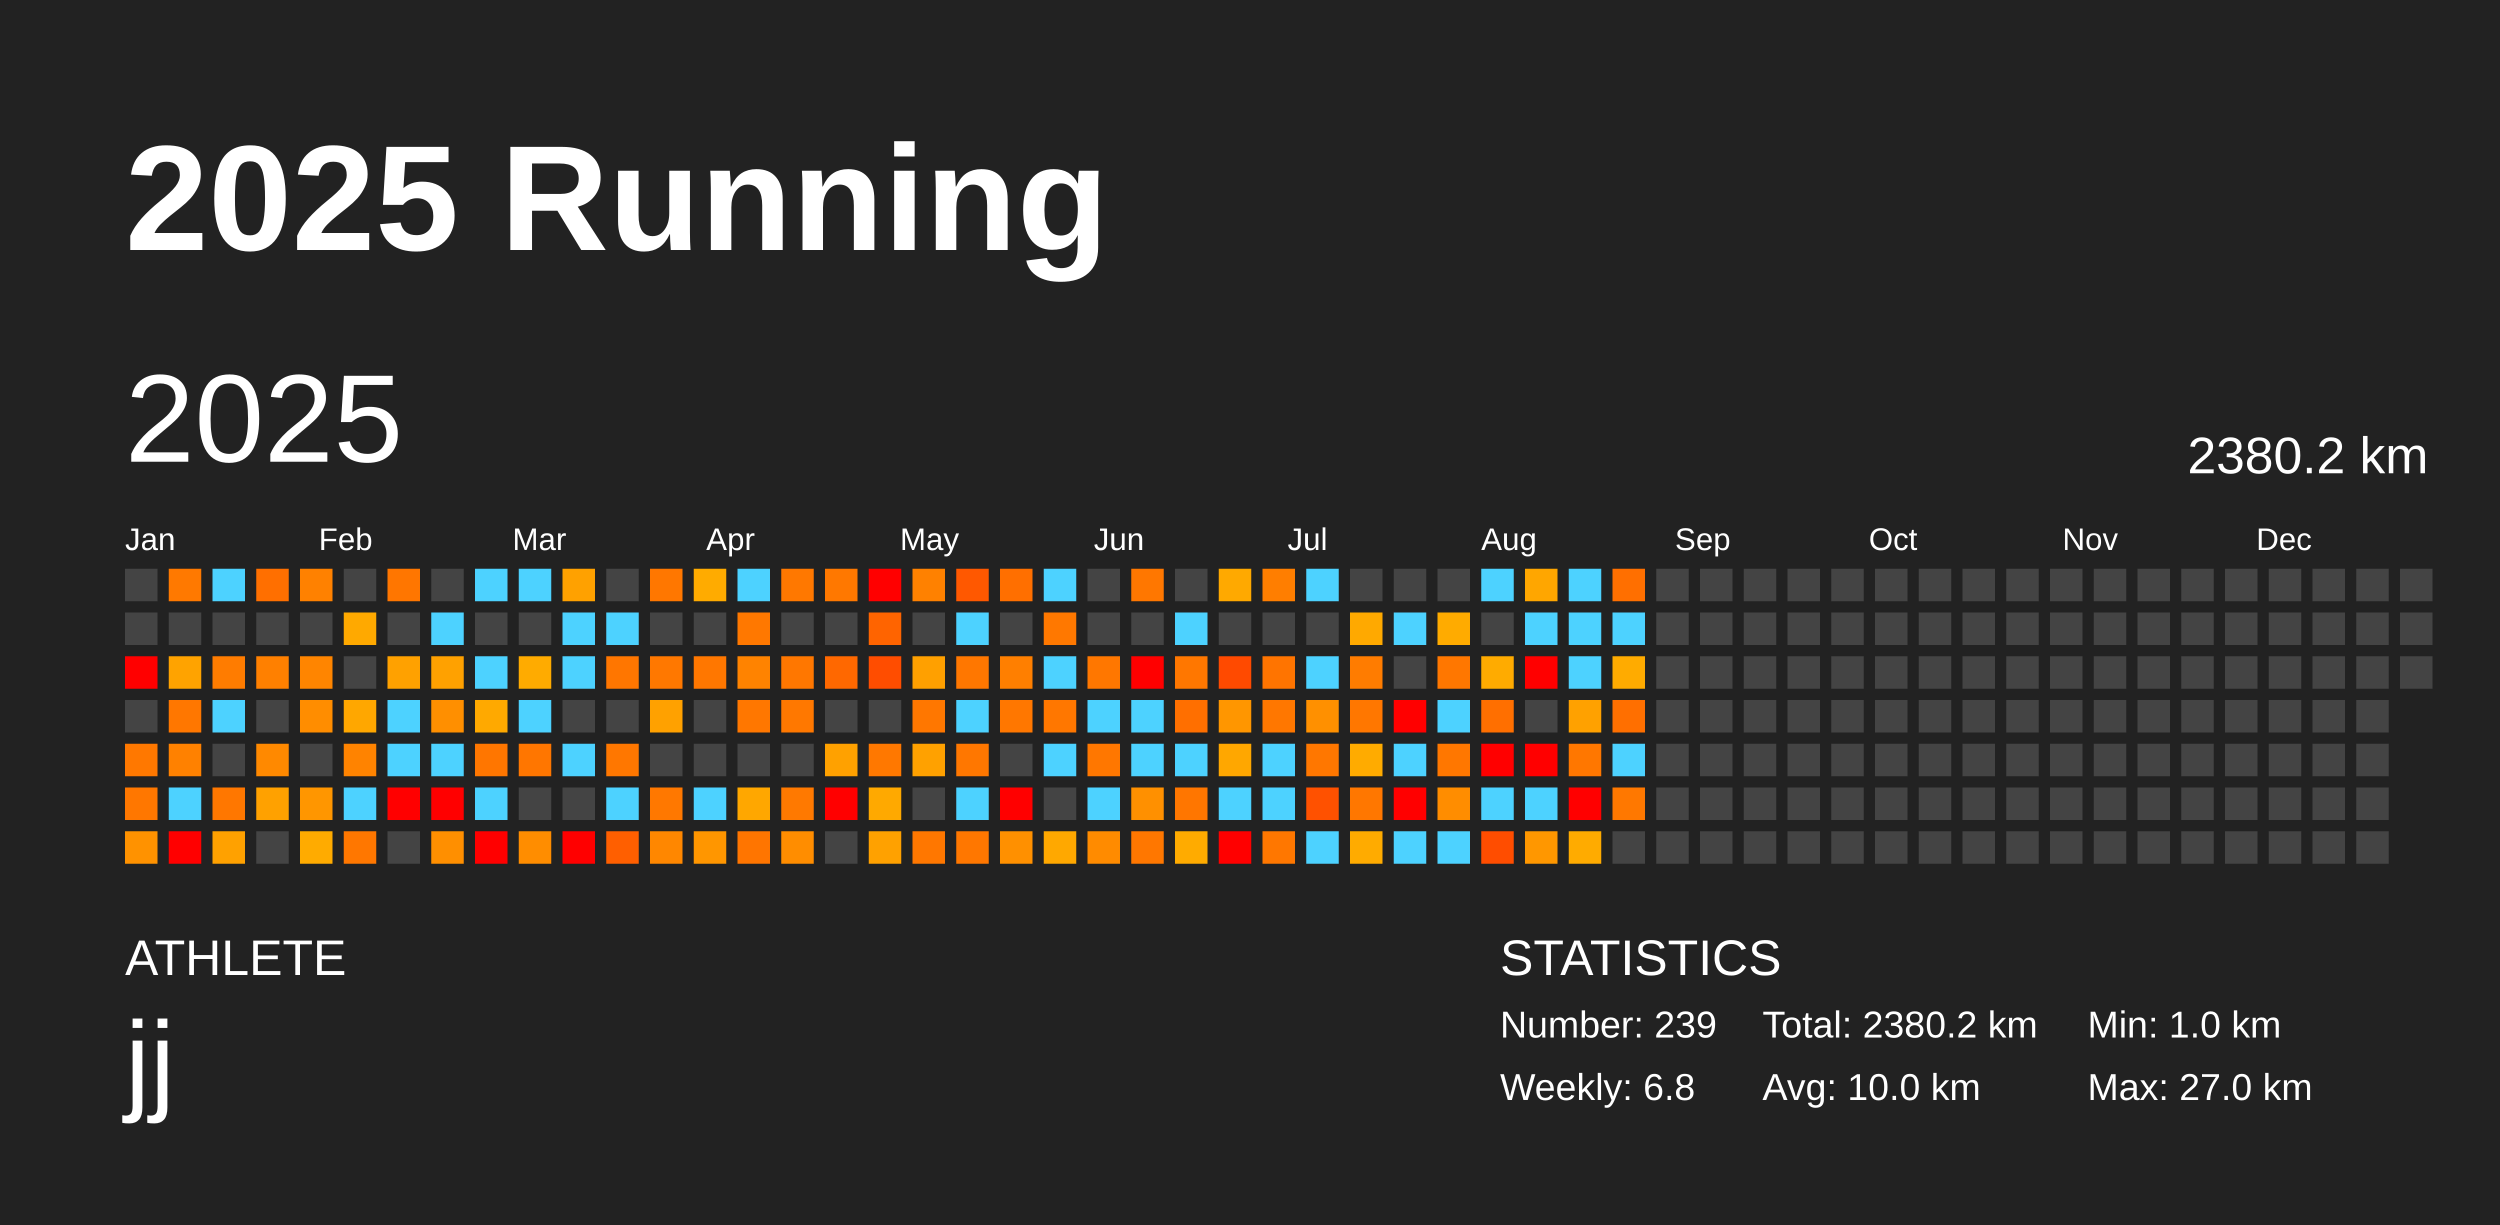
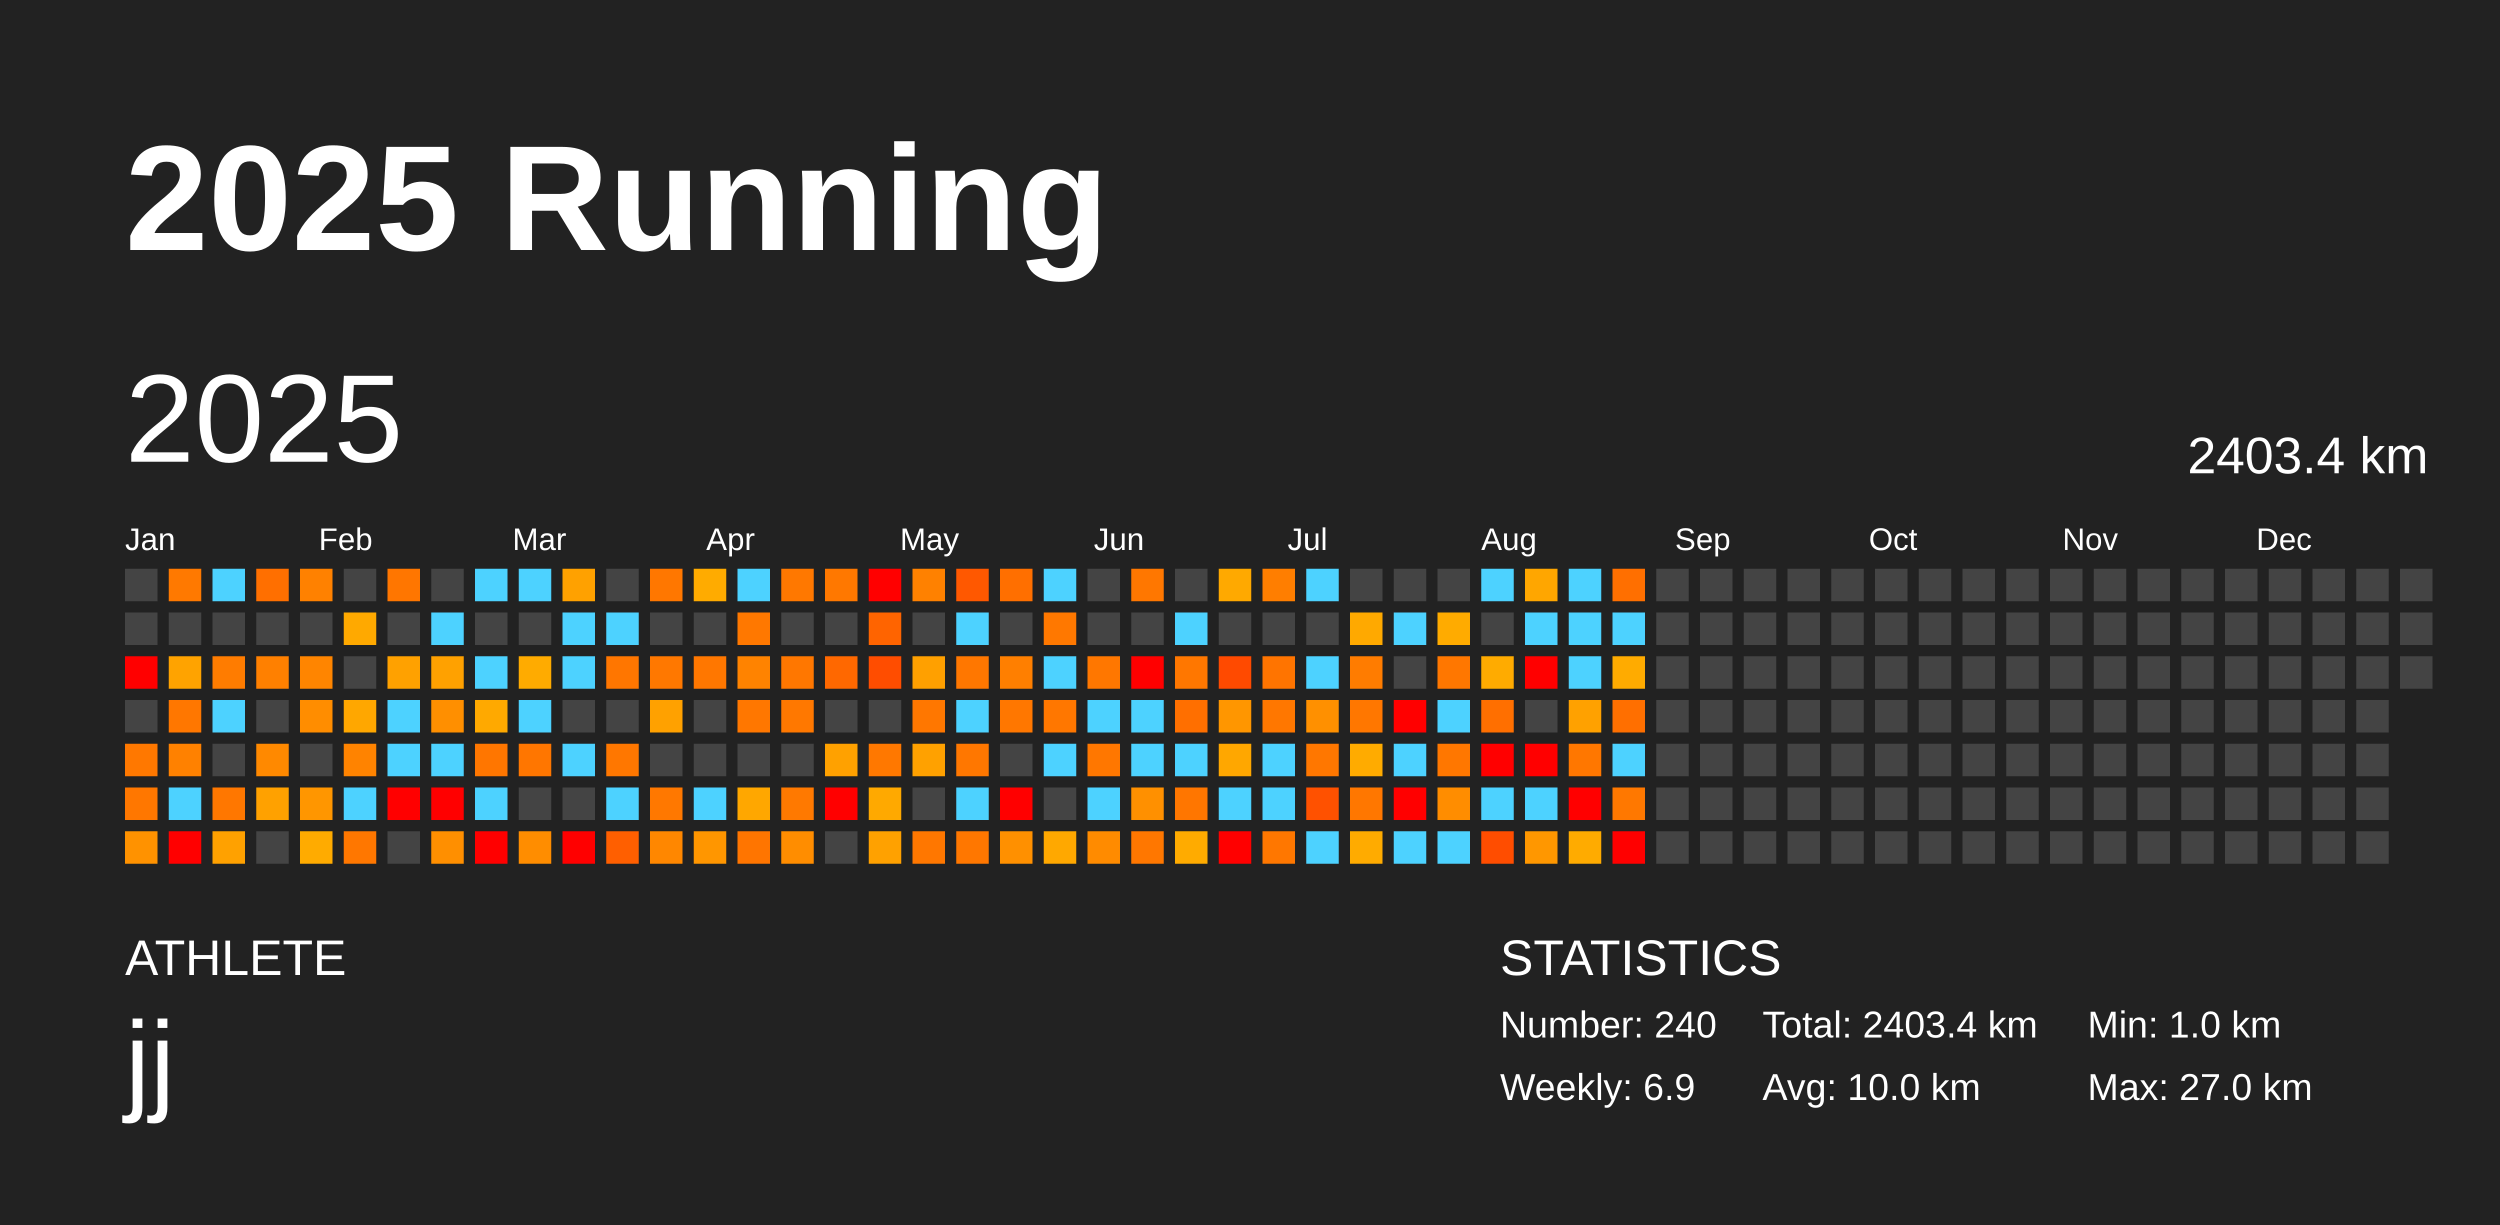
<svg xmlns="http://www.w3.org/2000/svg" baseProfile="full" height="98mm" version="1.1" viewBox="0,0,200,98" width="200mm">
  <defs />
  <rect fill="#222222" height="98" width="200" x="0" y="0" />
  <text fill="#FFFFFF" style="font-size:12px; font-family:Arial; font-weight:bold;" x="10" y="20">2025 Running</text>
  <text fill="#FFFFFF" style="font-size:4px; font-family:Arial" x="10" y="78">ATHLETE</text>
  <text fill="#FFFFFF" style="font-size:9px; font-family:Arial" x="10" y="88">jj</text>
  <text fill="#FFFFFF" style="font-size:4px; font-family:Arial" x="120" y="78">STATISTICS</text>
-   <text fill="#FFFFFF" style="font-size:3px; font-family:Arial" x="120" y="83">Number: 239</text>
-   <text fill="#FFFFFF" style="font-size:3px; font-family:Arial" x="120" y="88">Weekly: 6.8</text>
-   <text fill="#FFFFFF" style="font-size:3px; font-family:Arial" x="141" y="83">Total: 2380.2 km</text>
+   <text fill="#FFFFFF" style="font-size:3px; font-family:Arial" x="120" y="83">Number: 240</text>
+   <text fill="#FFFFFF" style="font-size:3px; font-family:Arial" x="120" y="88">Weekly: 6.9</text>
+   <text fill="#FFFFFF" style="font-size:3px; font-family:Arial" x="141" y="83">Total: 2403.4 km</text>
  <text fill="#FFFFFF" style="font-size:3px; font-family:Arial" x="141" y="88">Avg: 10.0 km</text>
  <text fill="#FFFFFF" style="font-size:3px; font-family:Arial" x="167" y="83">Min: 1.0 km</text>
  <text fill="#FFFFFF" style="font-size:3px; font-family:Arial" x="167" y="88">Max: 27.0 km</text>
  <text dominant-baseline="hanging" fill="#FFFFFF" style="font-size:10.0px; font-family:Arial;" x="10" y="30">2025</text>
-   <text dominant-baseline="hanging" fill="#FFFFFF" style="font-size:4.125px; font-family:Arial;" x="175" y="35">2380.2 km</text>
+   <text dominant-baseline="hanging" fill="#FFFFFF" style="font-size:4.125px; font-family:Arial;" x="175" y="35">2403.4 km</text>
  <text fill="#FFFFFF" style="font-size:2.5px; font-family:Arial" x="10.0" y="44">Jan</text>
  <text fill="#FFFFFF" style="font-size:2.5px; font-family:Arial" x="25.5" y="44">Feb</text>
  <text fill="#FFFFFF" style="font-size:2.5px; font-family:Arial" x="41.0" y="44">Mar</text>
  <text fill="#FFFFFF" style="font-size:2.5px; font-family:Arial" x="56.5" y="44">Apr</text>
  <text fill="#FFFFFF" style="font-size:2.5px; font-family:Arial" x="72.0" y="44">May</text>
  <text fill="#FFFFFF" style="font-size:2.5px; font-family:Arial" x="87.5" y="44">Jun</text>
  <text fill="#FFFFFF" style="font-size:2.5px; font-family:Arial" x="103.0" y="44">Jul</text>
  <text fill="#FFFFFF" style="font-size:2.5px; font-family:Arial" x="118.5" y="44">Aug</text>
  <text fill="#FFFFFF" style="font-size:2.5px; font-family:Arial" x="134.0" y="44">Sep</text>
  <text fill="#FFFFFF" style="font-size:2.5px; font-family:Arial" x="149.5" y="44">Oct</text>
  <text fill="#FFFFFF" style="font-size:2.5px; font-family:Arial" x="165.0" y="44">Nov</text>
  <text fill="#FFFFFF" style="font-size:2.5px; font-family:Arial" x="180.5" y="44">Dec</text>
  <rect fill="#444444" height="2.6" width="2.6" x="10.0" y="45.5" />
  <rect fill="#444444" height="2.6" width="2.6" x="10.0" y="49.0" />
  <rect fill="red" height="2.6" width="2.6" x="10.0" y="52.5" />
  <rect fill="#444444" height="2.6" width="2.6" x="10.0" y="56.0" />
  <rect fill="#ff7800" height="2.6" width="2.6" x="10.0" y="59.5" />
  <rect fill="#ff7700" height="2.6" width="2.6" x="10.0" y="63.0" />
  <rect fill="#ff9200" height="2.6" width="2.6" x="10.0" y="66.5" />
  <rect fill="#ff7900" height="2.6" width="2.6" x="13.5" y="45.5" />
  <rect fill="#444444" height="2.6" width="2.6" x="13.5" y="49.0" />
  <rect fill="#ffa300" height="2.6" width="2.6" x="13.5" y="52.5" />
  <rect fill="#ff7700" height="2.6" width="2.6" x="13.5" y="56.0" />
  <rect fill="#ff8100" height="2.6" width="2.6" x="13.5" y="59.5" />
  <rect fill="#4dd2ff" height="2.6" width="2.6" x="13.5" y="63.0" />
  <rect fill="red" height="2.6" width="2.6" x="13.5" y="66.5" />
  <rect fill="#4dd2ff" height="2.6" width="2.6" x="17.0" y="45.5" />
  <rect fill="#444444" height="2.6" width="2.6" x="17.0" y="49.0" />
  <rect fill="#ff7c00" height="2.6" width="2.6" x="17.0" y="52.5" />
  <rect fill="#4dd2ff" height="2.6" width="2.6" x="17.0" y="56.0" />
  <rect fill="#444444" height="2.6" width="2.6" x="17.0" y="59.5" />
  <rect fill="#ff7700" height="2.6" width="2.6" x="17.0" y="63.0" />
  <rect fill="#ffa100" height="2.6" width="2.6" x="17.0" y="66.5" />
  <rect fill="#ff6f00" height="2.6" width="2.6" x="20.5" y="45.5" />
  <rect fill="#444444" height="2.6" width="2.6" x="20.5" y="49.0" />
  <rect fill="#ff8000" height="2.6" width="2.6" x="20.5" y="52.5" />
  <rect fill="#444444" height="2.6" width="2.6" x="20.5" y="56.0" />
  <rect fill="#ff8900" height="2.6" width="2.6" x="20.5" y="59.5" />
  <rect fill="#ffa100" height="2.6" width="2.6" x="20.5" y="63.0" />
  <rect fill="#444444" height="2.6" width="2.6" x="20.5" y="66.5" />
  <rect fill="#ff8100" height="2.6" width="2.6" x="24.0" y="45.5" />
  <rect fill="#444444" height="2.6" width="2.6" x="24.0" y="49.0" />
  <rect fill="#ff8500" height="2.6" width="2.6" x="24.0" y="52.5" />
  <rect fill="#ff8d00" height="2.6" width="2.6" x="24.0" y="56.0" />
  <rect fill="#444444" height="2.6" width="2.6" x="24.0" y="59.5" />
  <rect fill="#ff9600" height="2.6" width="2.6" x="24.0" y="63.0" />
  <rect fill="#ffab00" height="2.6" width="2.6" x="24.0" y="66.5" />
  <rect fill="#444444" height="2.6" width="2.6" x="27.5" y="45.5" />
  <rect fill="#ffa900" height="2.6" width="2.6" x="27.5" y="49.0" />
  <rect fill="#444444" height="2.6" width="2.6" x="27.5" y="52.5" />
  <rect fill="#ffa700" height="2.6" width="2.6" x="27.5" y="56.0" />
  <rect fill="#ff8300" height="2.6" width="2.6" x="27.5" y="59.5" />
  <rect fill="#4dd2ff" height="2.6" width="2.6" x="27.5" y="63.0" />
  <rect fill="#ff7700" height="2.6" width="2.6" x="27.5" y="66.5" />
  <rect fill="#ff7600" height="2.6" width="2.6" x="31.0" y="45.5" />
  <rect fill="#444444" height="2.6" width="2.6" x="31.0" y="49.0" />
  <rect fill="#ffa100" height="2.6" width="2.6" x="31.0" y="52.5" />
  <rect fill="#4dd2ff" height="2.6" width="2.6" x="31.0" y="56.0" />
  <rect fill="#4dd2ff" height="2.6" width="2.6" x="31.0" y="59.5" />
  <rect fill="red" height="2.6" width="2.6" x="31.0" y="63.0" />
  <rect fill="#444444" height="2.6" width="2.6" x="31.0" y="66.5" />
  <rect fill="#444444" height="2.6" width="2.6" x="34.5" y="45.5" />
  <rect fill="#4dd2ff" height="2.6" width="2.6" x="34.5" y="49.0" />
  <rect fill="#ffa100" height="2.6" width="2.6" x="34.5" y="52.5" />
  <rect fill="#ff8f00" height="2.6" width="2.6" x="34.5" y="56.0" />
  <rect fill="#4dd2ff" height="2.6" width="2.6" x="34.5" y="59.5" />
  <rect fill="red" height="2.6" width="2.6" x="34.5" y="63.0" />
  <rect fill="#ff8f00" height="2.6" width="2.6" x="34.5" y="66.5" />
  <rect fill="#4dd2ff" height="2.6" width="2.6" x="38.0" y="45.5" />
  <rect fill="#444444" height="2.6" width="2.6" x="38.0" y="49.0" />
  <rect fill="#4dd2ff" height="2.6" width="2.6" x="38.0" y="52.5" />
  <rect fill="#ffa900" height="2.6" width="2.6" x="38.0" y="56.0" />
  <rect fill="#ff7600" height="2.6" width="2.6" x="38.0" y="59.5" />
  <rect fill="#4dd2ff" height="2.6" width="2.6" x="38.0" y="63.0" />
  <rect fill="red" height="2.6" width="2.6" x="38.0" y="66.5" />
  <rect fill="#4dd2ff" height="2.6" width="2.6" x="41.5" y="45.5" />
  <rect fill="#444444" height="2.6" width="2.6" x="41.5" y="49.0" />
  <rect fill="#ffab00" height="2.6" width="2.6" x="41.5" y="52.5" />
  <rect fill="#4dd2ff" height="2.6" width="2.6" x="41.5" y="56.0" />
  <rect fill="#ff7600" height="2.6" width="2.6" x="41.5" y="59.5" />
  <rect fill="#444444" height="2.6" width="2.6" x="41.5" y="63.0" />
  <rect fill="#ff8d00" height="2.6" width="2.6" x="41.5" y="66.5" />
  <rect fill="#ffa100" height="2.6" width="2.6" x="45.0" y="45.5" />
  <rect fill="#4dd2ff" height="2.6" width="2.6" x="45.0" y="49.0" />
  <rect fill="#4dd2ff" height="2.6" width="2.6" x="45.0" y="52.5" />
  <rect fill="#444444" height="2.6" width="2.6" x="45.0" y="56.0" />
  <rect fill="#4dd2ff" height="2.6" width="2.6" x="45.0" y="59.5" />
  <rect fill="#444444" height="2.6" width="2.6" x="45.0" y="63.0" />
  <rect fill="red" height="2.6" width="2.6" x="45.0" y="66.5" />
  <rect fill="#444444" height="2.6" width="2.6" x="48.5" y="45.5" />
  <rect fill="#4dd2ff" height="2.6" width="2.6" x="48.5" y="49.0" />
  <rect fill="#ff7600" height="2.6" width="2.6" x="48.5" y="52.5" />
  <rect fill="#444444" height="2.6" width="2.6" x="48.5" y="56.0" />
  <rect fill="#ff7700" height="2.6" width="2.6" x="48.5" y="59.5" />
  <rect fill="#4dd2ff" height="2.6" width="2.6" x="48.5" y="63.0" />
  <rect fill="#ff5f00" height="2.6" width="2.6" x="48.5" y="66.5" />
  <rect fill="#ff7700" height="2.6" width="2.6" x="52.0" y="45.5" />
  <rect fill="#444444" height="2.6" width="2.6" x="52.0" y="49.0" />
  <rect fill="#ff7800" height="2.6" width="2.6" x="52.0" y="52.5" />
  <rect fill="#ffa100" height="2.6" width="2.6" x="52.0" y="56.0" />
  <rect fill="#444444" height="2.6" width="2.6" x="52.0" y="59.5" />
  <rect fill="#ff7800" height="2.6" width="2.6" x="52.0" y="63.0" />
  <rect fill="#ff8700" height="2.6" width="2.6" x="52.0" y="66.5" />
  <rect fill="#ffab00" height="2.6" width="2.6" x="55.5" y="45.5" />
  <rect fill="#444444" height="2.6" width="2.6" x="55.5" y="49.0" />
  <rect fill="#ff7700" height="2.6" width="2.6" x="55.5" y="52.5" />
  <rect fill="#444444" height="2.6" width="2.6" x="55.5" y="56.0" />
  <rect fill="#444444" height="2.6" width="2.6" x="55.5" y="59.5" />
  <rect fill="#4dd2ff" height="2.6" width="2.6" x="55.5" y="63.0" />
  <rect fill="#ff9600" height="2.6" width="2.6" x="55.5" y="66.5" />
  <rect fill="#4dd2ff" height="2.6" width="2.6" x="59.0" y="45.5" />
  <rect fill="#ff7800" height="2.6" width="2.6" x="59.0" y="49.0" />
  <rect fill="#ff8300" height="2.6" width="2.6" x="59.0" y="52.5" />
  <rect fill="#ff7700" height="2.6" width="2.6" x="59.0" y="56.0" />
  <rect fill="#444444" height="2.6" width="2.6" x="59.0" y="59.5" />
  <rect fill="#ffa700" height="2.6" width="2.6" x="59.0" y="63.0" />
  <rect fill="#ff7500" height="2.6" width="2.6" x="59.0" y="66.5" />
  <rect fill="#ff7800" height="2.6" width="2.6" x="62.5" y="45.5" />
  <rect fill="#444444" height="2.6" width="2.6" x="62.5" y="49.0" />
  <rect fill="#ff7700" height="2.6" width="2.6" x="62.5" y="52.5" />
  <rect fill="#ff7800" height="2.6" width="2.6" x="62.5" y="56.0" />
  <rect fill="#444444" height="2.6" width="2.6" x="62.5" y="59.5" />
  <rect fill="#ff7900" height="2.6" width="2.6" x="62.5" y="63.0" />
  <rect fill="#ff8d00" height="2.6" width="2.6" x="62.5" y="66.5" />
  <rect fill="#ff7800" height="2.6" width="2.6" x="66.0" y="45.5" />
  <rect fill="#444444" height="2.6" width="2.6" x="66.0" y="49.0" />
  <rect fill="#ff6800" height="2.6" width="2.6" x="66.0" y="52.5" />
  <rect fill="#444444" height="2.6" width="2.6" x="66.0" y="56.0" />
  <rect fill="#ffa100" height="2.6" width="2.6" x="66.0" y="59.5" />
  <rect fill="red" height="2.6" width="2.6" x="66.0" y="63.0" />
  <rect fill="#444444" height="2.6" width="2.6" x="66.0" y="66.5" />
  <rect fill="red" height="2.6" width="2.6" x="69.5" y="45.5" />
  <rect fill="#ff6400" height="2.6" width="2.6" x="69.5" y="49.0" />
  <rect fill="#ff4d00" height="2.6" width="2.6" x="69.5" y="52.5" />
  <rect fill="#444444" height="2.6" width="2.6" x="69.5" y="56.0" />
  <rect fill="#ff7800" height="2.6" width="2.6" x="69.5" y="59.5" />
  <rect fill="#ffa900" height="2.6" width="2.6" x="69.5" y="63.0" />
  <rect fill="#ffa100" height="2.6" width="2.6" x="69.5" y="66.5" />
  <rect fill="#ff8100" height="2.6" width="2.6" x="73.0" y="45.5" />
  <rect fill="#444444" height="2.6" width="2.6" x="73.0" y="49.0" />
  <rect fill="#ffa000" height="2.6" width="2.6" x="73.0" y="52.5" />
  <rect fill="#ff7700" height="2.6" width="2.6" x="73.0" y="56.0" />
  <rect fill="#ffa100" height="2.6" width="2.6" x="73.0" y="59.5" />
  <rect fill="#444444" height="2.6" width="2.6" x="73.0" y="63.0" />
  <rect fill="#ff7700" height="2.6" width="2.6" x="73.0" y="66.5" />
  <rect fill="#ff5800" height="2.6" width="2.6" x="76.5" y="45.5" />
  <rect fill="#4dd2ff" height="2.6" width="2.6" x="76.5" y="49.0" />
  <rect fill="#ff7700" height="2.6" width="2.6" x="76.5" y="52.5" />
  <rect fill="#4dd2ff" height="2.6" width="2.6" x="76.5" y="56.0" />
  <rect fill="#ff7700" height="2.6" width="2.6" x="76.5" y="59.5" />
  <rect fill="#4dd2ff" height="2.6" width="2.6" x="76.5" y="63.0" />
  <rect fill="#ff7700" height="2.6" width="2.6" x="76.5" y="66.5" />
  <rect fill="#ff6f00" height="2.6" width="2.6" x="80.0" y="45.5" />
  <rect fill="#444444" height="2.6" width="2.6" x="80.0" y="49.0" />
  <rect fill="#ff7f00" height="2.6" width="2.6" x="80.0" y="52.5" />
  <rect fill="#ff7700" height="2.6" width="2.6" x="80.0" y="56.0" />
  <rect fill="#444444" height="2.6" width="2.6" x="80.0" y="59.5" />
  <rect fill="red" height="2.6" width="2.6" x="80.0" y="63.0" />
  <rect fill="#ff9000" height="2.6" width="2.6" x="80.0" y="66.5" />
  <rect fill="#4dd2ff" height="2.6" width="2.6" x="83.5" y="45.5" />
  <rect fill="#ff7800" height="2.6" width="2.6" x="83.5" y="49.0" />
  <rect fill="#4dd2ff" height="2.6" width="2.6" x="83.5" y="52.5" />
  <rect fill="#ff7700" height="2.6" width="2.6" x="83.5" y="56.0" />
  <rect fill="#4dd2ff" height="2.6" width="2.6" x="83.5" y="59.5" />
  <rect fill="#444444" height="2.6" width="2.6" x="83.5" y="63.0" />
  <rect fill="#ffa800" height="2.6" width="2.6" x="83.5" y="66.5" />
  <rect fill="#444444" height="2.6" width="2.6" x="87.0" y="45.5" />
  <rect fill="#444444" height="2.6" width="2.6" x="87.0" y="49.0" />
  <rect fill="#ff7700" height="2.6" width="2.6" x="87.0" y="52.5" />
  <rect fill="#4dd2ff" height="2.6" width="2.6" x="87.0" y="56.0" />
  <rect fill="#ff7700" height="2.6" width="2.6" x="87.0" y="59.5" />
  <rect fill="#4dd2ff" height="2.6" width="2.6" x="87.0" y="63.0" />
  <rect fill="#ff8b00" height="2.6" width="2.6" x="87.0" y="66.5" />
  <rect fill="#ff7700" height="2.6" width="2.6" x="90.5" y="45.5" />
  <rect fill="#444444" height="2.6" width="2.6" x="90.5" y="49.0" />
  <rect fill="red" height="2.6" width="2.6" x="90.5" y="52.5" />
  <rect fill="#4dd2ff" height="2.6" width="2.6" x="90.5" y="56.0" />
  <rect fill="#4dd2ff" height="2.6" width="2.6" x="90.5" y="59.5" />
  <rect fill="#ff9000" height="2.6" width="2.6" x="90.5" y="63.0" />
  <rect fill="#ff7700" height="2.6" width="2.6" x="90.5" y="66.5" />
  <rect fill="#444444" height="2.6" width="2.6" x="94.0" y="45.5" />
  <rect fill="#4dd2ff" height="2.6" width="2.6" x="94.0" y="49.0" />
  <rect fill="#ff7700" height="2.6" width="2.6" x="94.0" y="52.5" />
  <rect fill="#ff6f00" height="2.6" width="2.6" x="94.0" y="56.0" />
  <rect fill="#4dd2ff" height="2.6" width="2.6" x="94.0" y="59.5" />
  <rect fill="#ff7600" height="2.6" width="2.6" x="94.0" y="63.0" />
  <rect fill="#ffab00" height="2.6" width="2.6" x="94.0" y="66.5" />
  <rect fill="#ffa900" height="2.6" width="2.6" x="97.5" y="45.5" />
  <rect fill="#444444" height="2.6" width="2.6" x="97.5" y="49.0" />
  <rect fill="#ff4a00" height="2.6" width="2.6" x="97.5" y="52.5" />
  <rect fill="#ff9600" height="2.6" width="2.6" x="97.5" y="56.0" />
  <rect fill="#ffa700" height="2.6" width="2.6" x="97.5" y="59.5" />
  <rect fill="#4dd2ff" height="2.6" width="2.6" x="97.5" y="63.0" />
  <rect fill="red" height="2.6" width="2.6" x="97.5" y="66.5" />
  <rect fill="#ff7e00" height="2.6" width="2.6" x="101.0" y="45.5" />
  <rect fill="#444444" height="2.6" width="2.6" x="101.0" y="49.0" />
  <rect fill="#ff7400" height="2.6" width="2.6" x="101.0" y="52.5" />
  <rect fill="#ff7700" height="2.6" width="2.6" x="101.0" y="56.0" />
  <rect fill="#4dd2ff" height="2.6" width="2.6" x="101.0" y="59.5" />
  <rect fill="#4dd2ff" height="2.6" width="2.6" x="101.0" y="63.0" />
  <rect fill="#ff7700" height="2.6" width="2.6" x="101.0" y="66.5" />
  <rect fill="#4dd2ff" height="2.6" width="2.6" x="104.5" y="45.5" />
  <rect fill="#444444" height="2.6" width="2.6" x="104.5" y="49.0" />
  <rect fill="#4dd2ff" height="2.6" width="2.6" x="104.5" y="52.5" />
  <rect fill="#ff9000" height="2.6" width="2.6" x="104.5" y="56.0" />
  <rect fill="#ff7700" height="2.6" width="2.6" x="104.5" y="59.5" />
  <rect fill="#ff5100" height="2.6" width="2.6" x="104.5" y="63.0" />
  <rect fill="#4dd2ff" height="2.6" width="2.6" x="104.5" y="66.5" />
  <rect fill="#444444" height="2.6" width="2.6" x="108.0" y="45.5" />
  <rect fill="#ffa900" height="2.6" width="2.6" x="108.0" y="49.0" />
  <rect fill="#ff7c00" height="2.6" width="2.6" x="108.0" y="52.5" />
  <rect fill="#ff7700" height="2.6" width="2.6" x="108.0" y="56.0" />
  <rect fill="#ffab00" height="2.6" width="2.6" x="108.0" y="59.5" />
  <rect fill="#ff7700" height="2.6" width="2.6" x="108.0" y="63.0" />
  <rect fill="#ffab00" height="2.6" width="2.6" x="108.0" y="66.5" />
  <rect fill="#444444" height="2.6" width="2.6" x="111.5" y="45.5" />
  <rect fill="#4dd2ff" height="2.6" width="2.6" x="111.5" y="49.0" />
  <rect fill="#444444" height="2.6" width="2.6" x="111.5" y="52.5" />
  <rect fill="red" height="2.6" width="2.6" x="111.5" y="56.0" />
  <rect fill="#4dd2ff" height="2.6" width="2.6" x="111.5" y="59.5" />
  <rect fill="red" height="2.6" width="2.6" x="111.5" y="63.0" />
  <rect fill="#4dd2ff" height="2.6" width="2.6" x="111.5" y="66.5" />
  <rect fill="#444444" height="2.6" width="2.6" x="115.0" y="45.5" />
  <rect fill="#ffab00" height="2.6" width="2.6" x="115.0" y="49.0" />
  <rect fill="#ff7700" height="2.6" width="2.6" x="115.0" y="52.5" />
  <rect fill="#4dd2ff" height="2.6" width="2.6" x="115.0" y="56.0" />
  <rect fill="#ff7700" height="2.6" width="2.6" x="115.0" y="59.5" />
  <rect fill="#ff8d00" height="2.6" width="2.6" x="115.0" y="63.0" />
  <rect fill="#4dd2ff" height="2.6" width="2.6" x="115.0" y="66.5" />
  <rect fill="#4dd2ff" height="2.6" width="2.6" x="118.5" y="45.5" />
  <rect fill="#444444" height="2.6" width="2.6" x="118.5" y="49.0" />
  <rect fill="#ffab00" height="2.6" width="2.6" x="118.5" y="52.5" />
  <rect fill="#ff6f00" height="2.6" width="2.6" x="118.5" y="56.0" />
  <rect fill="red" height="2.6" width="2.6" x="118.5" y="59.5" />
  <rect fill="#4dd2ff" height="2.6" width="2.6" x="118.5" y="63.0" />
  <rect fill="#ff4d00" height="2.6" width="2.6" x="118.5" y="66.5" />
  <rect fill="#ffa600" height="2.6" width="2.6" x="122.0" y="45.5" />
  <rect fill="#4dd2ff" height="2.6" width="2.6" x="122.0" y="49.0" />
  <rect fill="red" height="2.6" width="2.6" x="122.0" y="52.5" />
  <rect fill="#444444" height="2.6" width="2.6" x="122.0" y="56.0" />
  <rect fill="red" height="2.6" width="2.6" x="122.0" y="59.5" />
  <rect fill="#4dd2ff" height="2.6" width="2.6" x="122.0" y="63.0" />
  <rect fill="#ff9700" height="2.6" width="2.6" x="122.0" y="66.5" />
  <rect fill="#4dd2ff" height="2.6" width="2.6" x="125.5" y="45.5" />
  <rect fill="#4dd2ff" height="2.6" width="2.6" x="125.5" y="49.0" />
  <rect fill="#4dd2ff" height="2.6" width="2.6" x="125.5" y="52.5" />
  <rect fill="#ffa100" height="2.6" width="2.6" x="125.5" y="56.0" />
  <rect fill="#ff7700" height="2.6" width="2.6" x="125.5" y="59.5" />
  <rect fill="red" height="2.6" width="2.6" x="125.5" y="63.0" />
  <rect fill="#ffab00" height="2.6" width="2.6" x="125.5" y="66.5" />
  <rect fill="#ff6f00" height="2.6" width="2.6" x="129.0" y="45.5" />
  <rect fill="#4dd2ff" height="2.6" width="2.6" x="129.0" y="49.0" />
  <rect fill="#ffab00" height="2.6" width="2.6" x="129.0" y="52.5" />
  <rect fill="#ff6f00" height="2.6" width="2.6" x="129.0" y="56.0" />
  <rect fill="#4dd2ff" height="2.6" width="2.6" x="129.0" y="59.5" />
  <rect fill="#ff7800" height="2.6" width="2.6" x="129.0" y="63.0" />
-   <rect fill="#444444" height="2.6" width="2.6" x="129.0" y="66.5" />
+   <rect fill="red" height="2.6" width="2.6" x="129.0" y="66.5" />
  <rect fill="#444444" height="2.6" width="2.6" x="132.5" y="45.5" />
  <rect fill="#444444" height="2.6" width="2.6" x="132.5" y="49.0" />
  <rect fill="#444444" height="2.6" width="2.6" x="132.5" y="52.5" />
  <rect fill="#444444" height="2.6" width="2.6" x="132.5" y="56.0" />
  <rect fill="#444444" height="2.6" width="2.6" x="132.5" y="59.5" />
  <rect fill="#444444" height="2.6" width="2.6" x="132.5" y="63.0" />
  <rect fill="#444444" height="2.6" width="2.6" x="132.5" y="66.5" />
  <rect fill="#444444" height="2.6" width="2.6" x="136.0" y="45.5" />
  <rect fill="#444444" height="2.6" width="2.6" x="136.0" y="49.0" />
  <rect fill="#444444" height="2.6" width="2.6" x="136.0" y="52.5" />
  <rect fill="#444444" height="2.6" width="2.6" x="136.0" y="56.0" />
  <rect fill="#444444" height="2.6" width="2.6" x="136.0" y="59.5" />
  <rect fill="#444444" height="2.6" width="2.6" x="136.0" y="63.0" />
  <rect fill="#444444" height="2.6" width="2.6" x="136.0" y="66.5" />
  <rect fill="#444444" height="2.6" width="2.6" x="139.5" y="45.5" />
  <rect fill="#444444" height="2.6" width="2.6" x="139.5" y="49.0" />
  <rect fill="#444444" height="2.6" width="2.6" x="139.5" y="52.5" />
  <rect fill="#444444" height="2.6" width="2.6" x="139.5" y="56.0" />
  <rect fill="#444444" height="2.6" width="2.6" x="139.5" y="59.5" />
  <rect fill="#444444" height="2.6" width="2.6" x="139.5" y="63.0" />
  <rect fill="#444444" height="2.6" width="2.6" x="139.5" y="66.5" />
  <rect fill="#444444" height="2.6" width="2.6" x="143.0" y="45.5" />
  <rect fill="#444444" height="2.6" width="2.6" x="143.0" y="49.0" />
  <rect fill="#444444" height="2.6" width="2.6" x="143.0" y="52.5" />
  <rect fill="#444444" height="2.6" width="2.6" x="143.0" y="56.0" />
  <rect fill="#444444" height="2.6" width="2.6" x="143.0" y="59.5" />
  <rect fill="#444444" height="2.6" width="2.6" x="143.0" y="63.0" />
  <rect fill="#444444" height="2.6" width="2.6" x="143.0" y="66.5" />
  <rect fill="#444444" height="2.6" width="2.6" x="146.5" y="45.5" />
  <rect fill="#444444" height="2.6" width="2.6" x="146.5" y="49.0" />
  <rect fill="#444444" height="2.6" width="2.6" x="146.5" y="52.5" />
  <rect fill="#444444" height="2.6" width="2.6" x="146.5" y="56.0" />
  <rect fill="#444444" height="2.6" width="2.6" x="146.5" y="59.5" />
  <rect fill="#444444" height="2.6" width="2.6" x="146.5" y="63.0" />
  <rect fill="#444444" height="2.6" width="2.6" x="146.5" y="66.5" />
  <rect fill="#444444" height="2.6" width="2.6" x="150.0" y="45.5" />
  <rect fill="#444444" height="2.6" width="2.6" x="150.0" y="49.0" />
  <rect fill="#444444" height="2.6" width="2.6" x="150.0" y="52.5" />
  <rect fill="#444444" height="2.6" width="2.6" x="150.0" y="56.0" />
  <rect fill="#444444" height="2.6" width="2.6" x="150.0" y="59.5" />
  <rect fill="#444444" height="2.6" width="2.6" x="150.0" y="63.0" />
  <rect fill="#444444" height="2.6" width="2.6" x="150.0" y="66.5" />
  <rect fill="#444444" height="2.6" width="2.6" x="153.5" y="45.5" />
  <rect fill="#444444" height="2.6" width="2.6" x="153.5" y="49.0" />
  <rect fill="#444444" height="2.6" width="2.6" x="153.5" y="52.5" />
  <rect fill="#444444" height="2.6" width="2.6" x="153.5" y="56.0" />
  <rect fill="#444444" height="2.6" width="2.6" x="153.5" y="59.5" />
  <rect fill="#444444" height="2.6" width="2.6" x="153.5" y="63.0" />
  <rect fill="#444444" height="2.6" width="2.6" x="153.5" y="66.5" />
  <rect fill="#444444" height="2.6" width="2.6" x="157.0" y="45.5" />
  <rect fill="#444444" height="2.6" width="2.6" x="157.0" y="49.0" />
  <rect fill="#444444" height="2.6" width="2.6" x="157.0" y="52.5" />
  <rect fill="#444444" height="2.6" width="2.6" x="157.0" y="56.0" />
  <rect fill="#444444" height="2.6" width="2.6" x="157.0" y="59.5" />
  <rect fill="#444444" height="2.6" width="2.6" x="157.0" y="63.0" />
  <rect fill="#444444" height="2.6" width="2.6" x="157.0" y="66.5" />
  <rect fill="#444444" height="2.6" width="2.6" x="160.5" y="45.5" />
  <rect fill="#444444" height="2.6" width="2.6" x="160.5" y="49.0" />
  <rect fill="#444444" height="2.6" width="2.6" x="160.5" y="52.5" />
  <rect fill="#444444" height="2.6" width="2.6" x="160.5" y="56.0" />
  <rect fill="#444444" height="2.6" width="2.6" x="160.5" y="59.5" />
  <rect fill="#444444" height="2.6" width="2.6" x="160.5" y="63.0" />
  <rect fill="#444444" height="2.6" width="2.6" x="160.5" y="66.5" />
  <rect fill="#444444" height="2.6" width="2.6" x="164.0" y="45.5" />
  <rect fill="#444444" height="2.6" width="2.6" x="164.0" y="49.0" />
  <rect fill="#444444" height="2.6" width="2.6" x="164.0" y="52.5" />
  <rect fill="#444444" height="2.6" width="2.6" x="164.0" y="56.0" />
  <rect fill="#444444" height="2.6" width="2.6" x="164.0" y="59.5" />
  <rect fill="#444444" height="2.6" width="2.6" x="164.0" y="63.0" />
  <rect fill="#444444" height="2.6" width="2.6" x="164.0" y="66.5" />
  <rect fill="#444444" height="2.6" width="2.6" x="167.5" y="45.5" />
  <rect fill="#444444" height="2.6" width="2.6" x="167.5" y="49.0" />
  <rect fill="#444444" height="2.6" width="2.6" x="167.5" y="52.5" />
  <rect fill="#444444" height="2.6" width="2.6" x="167.5" y="56.0" />
  <rect fill="#444444" height="2.6" width="2.6" x="167.5" y="59.5" />
  <rect fill="#444444" height="2.6" width="2.6" x="167.5" y="63.0" />
  <rect fill="#444444" height="2.6" width="2.6" x="167.5" y="66.5" />
  <rect fill="#444444" height="2.6" width="2.6" x="171.0" y="45.5" />
  <rect fill="#444444" height="2.6" width="2.6" x="171.0" y="49.0" />
  <rect fill="#444444" height="2.6" width="2.6" x="171.0" y="52.5" />
  <rect fill="#444444" height="2.6" width="2.6" x="171.0" y="56.0" />
  <rect fill="#444444" height="2.6" width="2.6" x="171.0" y="59.5" />
  <rect fill="#444444" height="2.6" width="2.6" x="171.0" y="63.0" />
  <rect fill="#444444" height="2.6" width="2.6" x="171.0" y="66.5" />
  <rect fill="#444444" height="2.6" width="2.6" x="174.5" y="45.5" />
  <rect fill="#444444" height="2.6" width="2.6" x="174.5" y="49.0" />
  <rect fill="#444444" height="2.6" width="2.6" x="174.5" y="52.5" />
  <rect fill="#444444" height="2.6" width="2.6" x="174.5" y="56.0" />
  <rect fill="#444444" height="2.6" width="2.6" x="174.5" y="59.5" />
  <rect fill="#444444" height="2.6" width="2.6" x="174.5" y="63.0" />
  <rect fill="#444444" height="2.6" width="2.6" x="174.5" y="66.5" />
  <rect fill="#444444" height="2.6" width="2.6" x="178.0" y="45.5" />
  <rect fill="#444444" height="2.6" width="2.6" x="178.0" y="49.0" />
  <rect fill="#444444" height="2.6" width="2.6" x="178.0" y="52.5" />
  <rect fill="#444444" height="2.6" width="2.6" x="178.0" y="56.0" />
  <rect fill="#444444" height="2.6" width="2.6" x="178.0" y="59.5" />
  <rect fill="#444444" height="2.6" width="2.6" x="178.0" y="63.0" />
  <rect fill="#444444" height="2.6" width="2.6" x="178.0" y="66.5" />
  <rect fill="#444444" height="2.6" width="2.6" x="181.5" y="45.5" />
  <rect fill="#444444" height="2.6" width="2.6" x="181.5" y="49.0" />
  <rect fill="#444444" height="2.6" width="2.6" x="181.5" y="52.5" />
  <rect fill="#444444" height="2.6" width="2.6" x="181.5" y="56.0" />
  <rect fill="#444444" height="2.6" width="2.6" x="181.5" y="59.5" />
  <rect fill="#444444" height="2.6" width="2.6" x="181.5" y="63.0" />
  <rect fill="#444444" height="2.6" width="2.6" x="181.5" y="66.5" />
  <rect fill="#444444" height="2.6" width="2.6" x="185.0" y="45.5" />
  <rect fill="#444444" height="2.6" width="2.6" x="185.0" y="49.0" />
  <rect fill="#444444" height="2.6" width="2.6" x="185.0" y="52.5" />
  <rect fill="#444444" height="2.6" width="2.6" x="185.0" y="56.0" />
  <rect fill="#444444" height="2.6" width="2.6" x="185.0" y="59.5" />
  <rect fill="#444444" height="2.6" width="2.6" x="185.0" y="63.0" />
  <rect fill="#444444" height="2.6" width="2.6" x="185.0" y="66.5" />
  <rect fill="#444444" height="2.6" width="2.6" x="188.5" y="45.5" />
  <rect fill="#444444" height="2.6" width="2.6" x="188.5" y="49.0" />
  <rect fill="#444444" height="2.6" width="2.6" x="188.5" y="52.5" />
  <rect fill="#444444" height="2.6" width="2.6" x="188.5" y="56.0" />
  <rect fill="#444444" height="2.6" width="2.6" x="188.5" y="59.5" />
  <rect fill="#444444" height="2.6" width="2.6" x="188.5" y="63.0" />
  <rect fill="#444444" height="2.6" width="2.6" x="188.5" y="66.5" />
  <rect fill="#444444" height="2.6" width="2.6" x="192.0" y="45.5" />
  <rect fill="#444444" height="2.6" width="2.6" x="192.0" y="49.0" />
  <rect fill="#444444" height="2.6" width="2.6" x="192.0" y="52.5" />
</svg>
